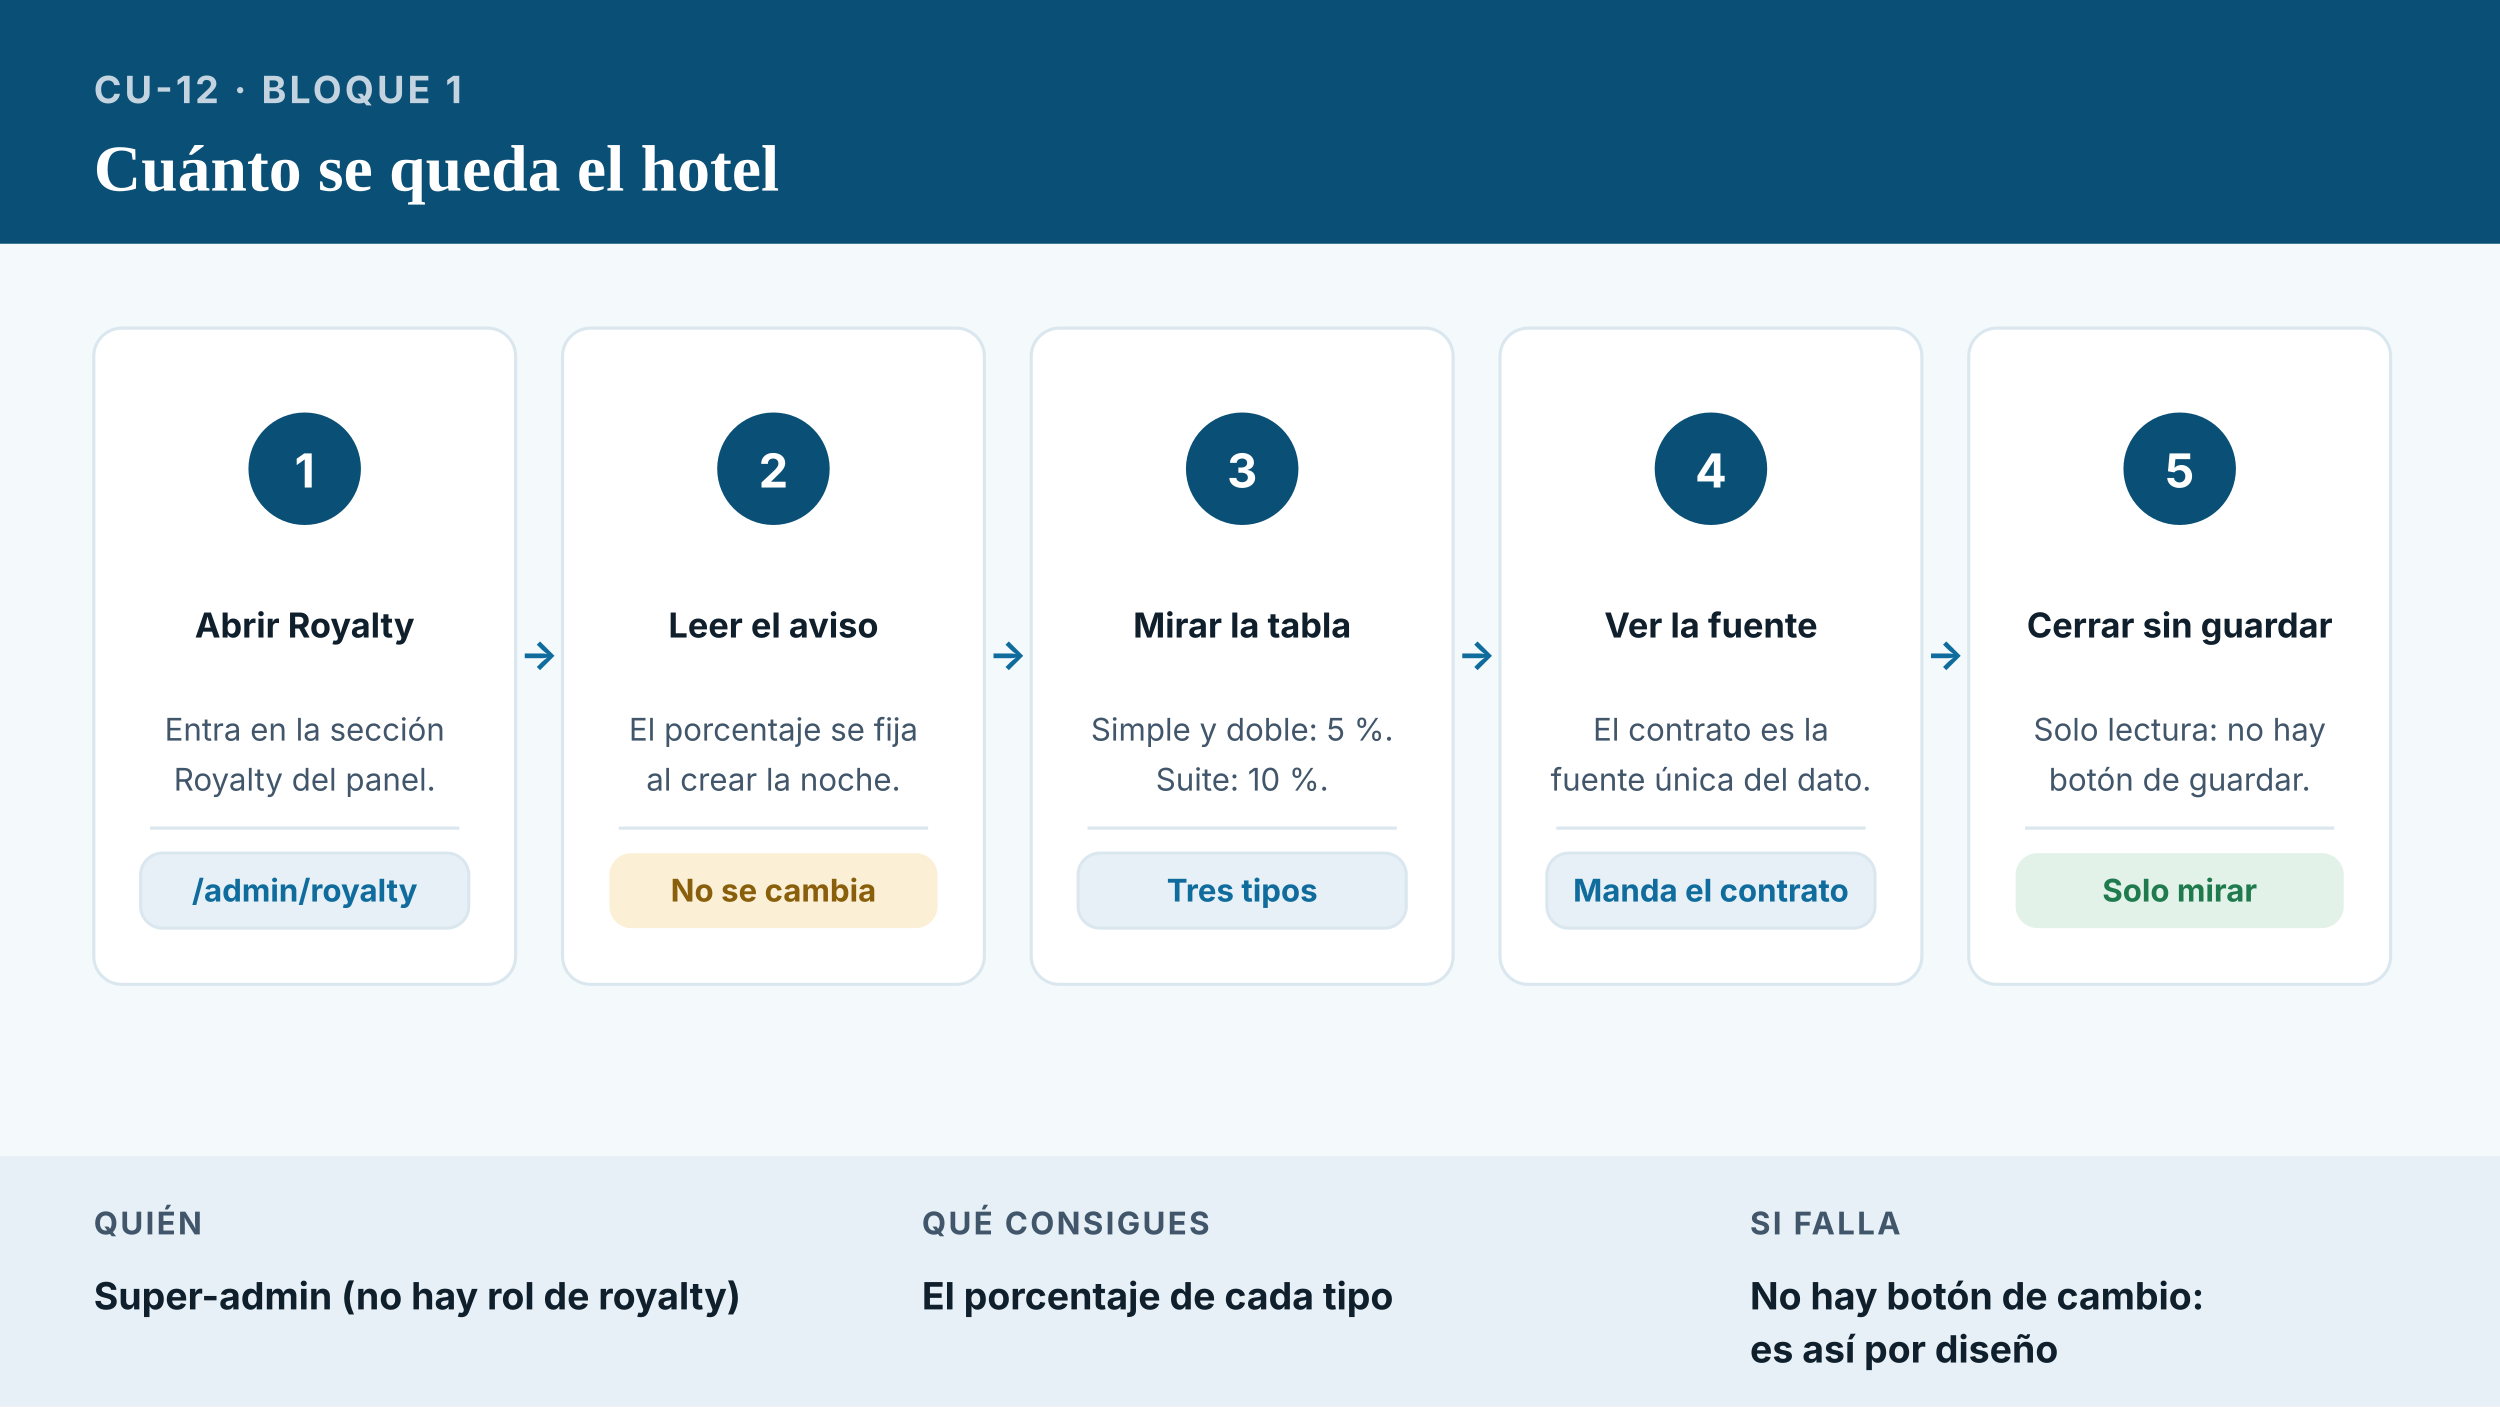
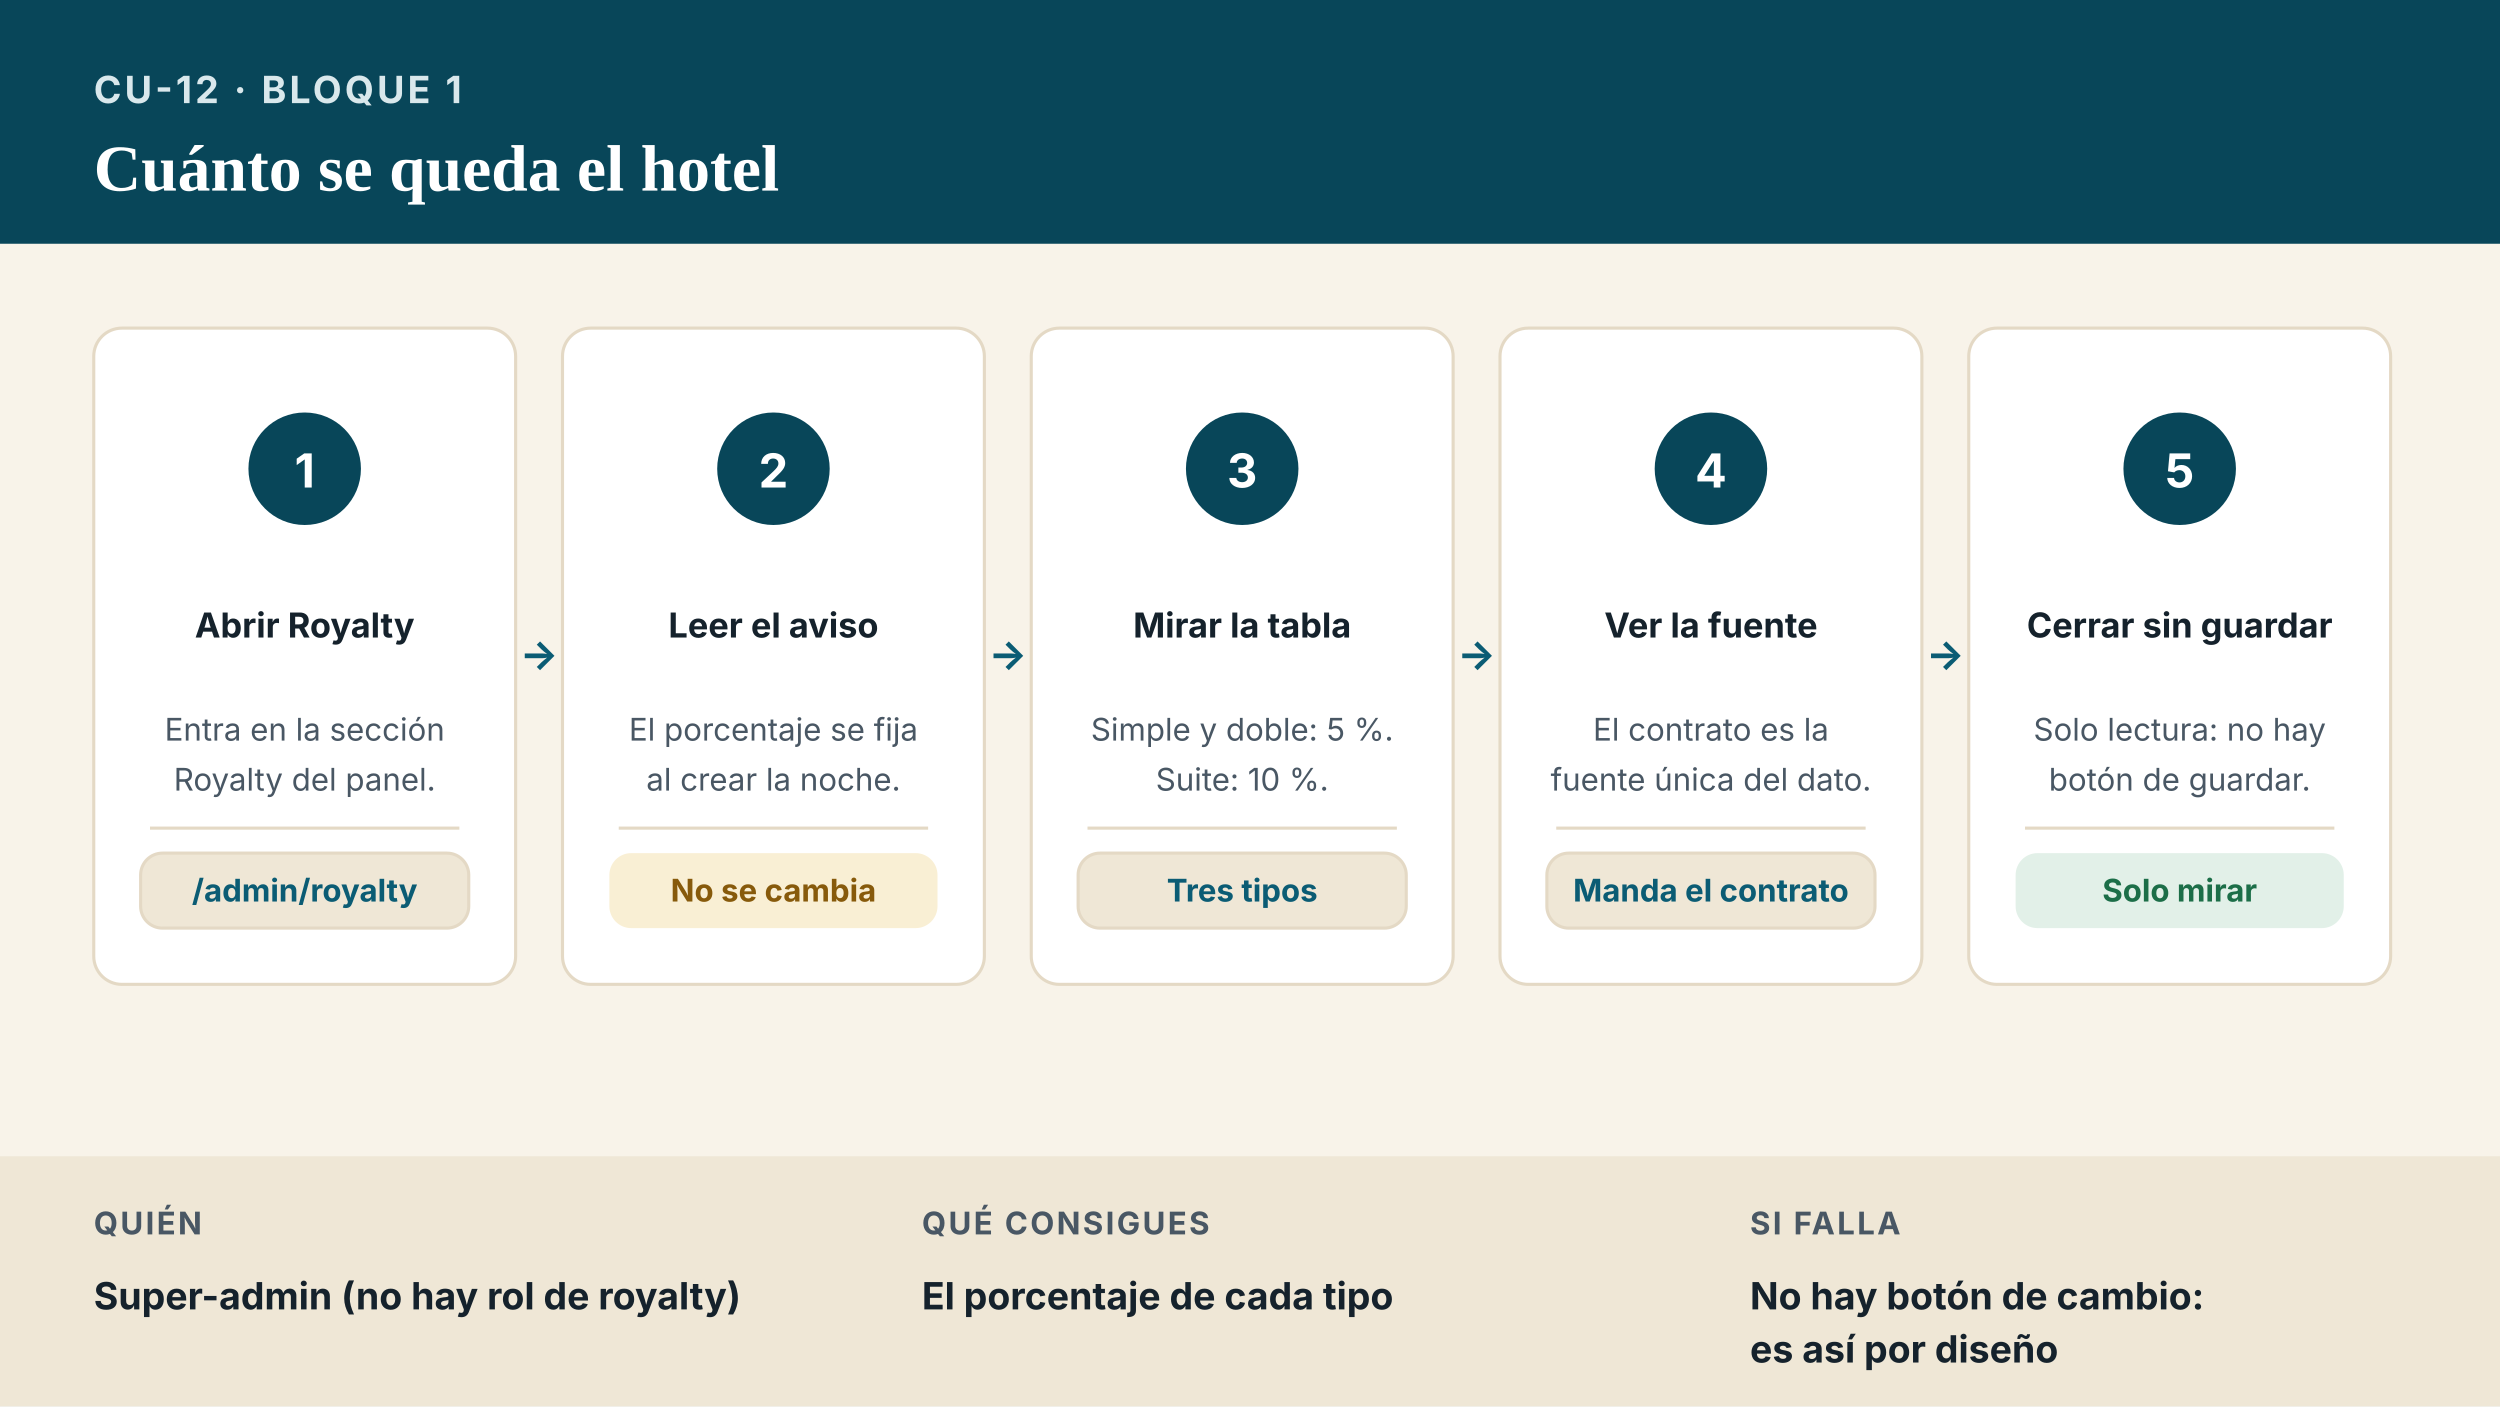
<svg xmlns="http://www.w3.org/2000/svg" viewBox="0 0 1600 900" width="1600" height="900" role="img" aria-labelledby="t d">
-   <rect width="1600" height="900" fill="#F4F9FC" />
-   <rect x="0" y="0" width="1600" height="156" fill="#0A4F75" />
-   <text x="60" y="66" font-family="'Hanken Grotesk', system-ui, -apple-system, 'Segoe UI', sans-serif" font-size="24" font-weight="700" fill="#C3D4E0" letter-spacing="2">CU-12 · BLOQUE 1</text>
+   <rect width="1600" height="900" fill="#F8F3E9" />
+   <rect x="0" y="0" width="1600" height="156" fill="#084659" />
+   <text x="60" y="66" font-family="'Hanken Grotesk', system-ui, -apple-system, 'Segoe UI', sans-serif" font-size="24" font-weight="700" fill="#D9E8EC" letter-spacing="2">CU-12 · BLOQUE 1</text>
  <text x="60" y="122" font-family="Fraunces, Georgia, 'Times New Roman', serif" font-size="42" font-weight="700" fill="#FFFFFF">Cuánto se queda el hotel</text>
-   <rect x="60" y="210" width="270" height="420" rx="18" fill="#FFFFFF" stroke="#DBE7EF" stroke-width="2" />
-   <circle cx="195" cy="300" r="36" fill="#0A4F75" />
+   <rect x="60" y="210" width="270" height="420" rx="18" fill="#FFFFFF" stroke="#E4D9C5" stroke-width="2" />
+   <circle cx="195" cy="300" r="36" fill="#084659" />
  <text x="195" y="312" text-anchor="middle" font-family="'Hanken Grotesk', system-ui, -apple-system, 'Segoe UI', sans-serif" font-size="30" font-weight="700" fill="#FFFFFF">1</text>
-   <text x="195" y="408" text-anchor="middle" font-family="'Hanken Grotesk', system-ui, -apple-system, 'Segoe UI', sans-serif" font-size="22" font-weight="700" fill="#101F2C">Abrir Royalty</text>
-   <text x="195" y="474" text-anchor="middle" font-family="'Hanken Grotesk', system-ui, -apple-system, 'Segoe UI', sans-serif" font-size="20" fill="#41566A">Entra en la sección</text>
-   <text x="195" y="506" text-anchor="middle" font-family="'Hanken Grotesk', system-ui, -apple-system, 'Segoe UI', sans-serif" font-size="20" fill="#41566A">Royalty del panel.</text>
-   <path d="M96 530 H294" stroke="#DBE7EF" stroke-width="2" fill="none" />
-   <rect x="90" y="546" width="210" height="48" rx="14" fill="#E6F0F6" stroke="#DBE7EF" stroke-width="2" />
-   <text x="195" y="577" text-anchor="middle" font-family="'Hanken Grotesk', system-ui, -apple-system, 'Segoe UI', sans-serif" font-size="20" font-weight="700" fill="#0F6C9C">/admin/royalty</text>
-   <rect x="360" y="210" width="270" height="420" rx="18" fill="#FFFFFF" stroke="#DBE7EF" stroke-width="2" />
-   <circle cx="495" cy="300" r="36" fill="#0A4F75" />
+   <text x="195" y="408" text-anchor="middle" font-family="'Hanken Grotesk', system-ui, -apple-system, 'Segoe UI', sans-serif" font-size="22" font-weight="700" fill="#15222C">Abrir Royalty</text>
+   <text x="195" y="474" text-anchor="middle" font-family="'Hanken Grotesk', system-ui, -apple-system, 'Segoe UI', sans-serif" font-size="20" fill="#495764">Entra en la sección</text>
+   <text x="195" y="506" text-anchor="middle" font-family="'Hanken Grotesk', system-ui, -apple-system, 'Segoe UI', sans-serif" font-size="20" fill="#495764">Royalty del panel.</text>
+   <path d="M96 530 H294" stroke="#E4D9C5" stroke-width="2" fill="none" />
+   <rect x="90" y="546" width="210" height="48" rx="14" fill="#EFE7D6" stroke="#E4D9C5" stroke-width="2" />
+   <text x="195" y="577" text-anchor="middle" font-family="'Hanken Grotesk', system-ui, -apple-system, 'Segoe UI', sans-serif" font-size="20" font-weight="700" fill="#0B5C74">/admin/royalty</text>
+   <rect x="360" y="210" width="270" height="420" rx="18" fill="#FFFFFF" stroke="#E4D9C5" stroke-width="2" />
+   <circle cx="495" cy="300" r="36" fill="#084659" />
  <text x="495" y="312" text-anchor="middle" font-family="'Hanken Grotesk', system-ui, -apple-system, 'Segoe UI', sans-serif" font-size="30" font-weight="700" fill="#FFFFFF">2</text>
-   <text x="495" y="408" text-anchor="middle" font-family="'Hanken Grotesk', system-ui, -apple-system, 'Segoe UI', sans-serif" font-size="22" font-weight="700" fill="#101F2C">Leer el aviso</text>
-   <text x="495" y="474" text-anchor="middle" font-family="'Hanken Grotesk', system-ui, -apple-system, 'Segoe UI', sans-serif" font-size="20" fill="#41566A">El porcentaje se fija</text>
-   <text x="495" y="506" text-anchor="middle" font-family="'Hanken Grotesk', system-ui, -apple-system, 'Segoe UI', sans-serif" font-size="20" fill="#41566A">al crear la noche.</text>
-   <path d="M396 530 H594" stroke="#DBE7EF" stroke-width="2" fill="none" />
-   <rect x="390" y="546" width="210" height="48" rx="14" fill="#FBF0D6" />
-   <text x="495" y="577" text-anchor="middle" font-family="'Hanken Grotesk', system-ui, -apple-system, 'Segoe UI', sans-serif" font-size="20" font-weight="700" fill="#8A5F0C">No se cambia</text>
-   <rect x="660" y="210" width="270" height="420" rx="18" fill="#FFFFFF" stroke="#DBE7EF" stroke-width="2" />
-   <circle cx="795" cy="300" r="36" fill="#0A4F75" />
+   <text x="495" y="408" text-anchor="middle" font-family="'Hanken Grotesk', system-ui, -apple-system, 'Segoe UI', sans-serif" font-size="22" font-weight="700" fill="#15222C">Leer el aviso</text>
+   <text x="495" y="474" text-anchor="middle" font-family="'Hanken Grotesk', system-ui, -apple-system, 'Segoe UI', sans-serif" font-size="20" fill="#495764">El porcentaje se fija</text>
+   <text x="495" y="506" text-anchor="middle" font-family="'Hanken Grotesk', system-ui, -apple-system, 'Segoe UI', sans-serif" font-size="20" fill="#495764">al crear la noche.</text>
+   <path d="M396 530 H594" stroke="#E4D9C5" stroke-width="2" fill="none" />
+   <rect x="390" y="546" width="210" height="48" rx="14" fill="#F9EFD4" />
+   <text x="495" y="577" text-anchor="middle" font-family="'Hanken Grotesk', system-ui, -apple-system, 'Segoe UI', sans-serif" font-size="20" font-weight="700" fill="#875A0B">No se cambia</text>
+   <rect x="660" y="210" width="270" height="420" rx="18" fill="#FFFFFF" stroke="#E4D9C5" stroke-width="2" />
+   <circle cx="795" cy="300" r="36" fill="#084659" />
  <text x="795" y="312" text-anchor="middle" font-family="'Hanken Grotesk', system-ui, -apple-system, 'Segoe UI', sans-serif" font-size="30" font-weight="700" fill="#FFFFFF">3</text>
-   <text x="795" y="408" text-anchor="middle" font-family="'Hanken Grotesk', system-ui, -apple-system, 'Segoe UI', sans-serif" font-size="22" font-weight="700" fill="#101F2C">Mirar la tabla</text>
-   <text x="795" y="474" text-anchor="middle" font-family="'Hanken Grotesk', system-ui, -apple-system, 'Segoe UI', sans-serif" font-size="20" fill="#41566A">Simple y doble: 5 %.</text>
-   <text x="795" y="506" text-anchor="middle" font-family="'Hanken Grotesk', system-ui, -apple-system, 'Segoe UI', sans-serif" font-size="20" fill="#41566A">Suite: 10 %.</text>
-   <path d="M696 530 H894" stroke="#DBE7EF" stroke-width="2" fill="none" />
-   <rect x="690" y="546" width="210" height="48" rx="14" fill="#E6F0F6" stroke="#DBE7EF" stroke-width="2" />
-   <text x="795" y="577" text-anchor="middle" font-family="'Hanken Grotesk', system-ui, -apple-system, 'Segoe UI', sans-serif" font-size="20" font-weight="700" fill="#0F6C9C">Tres tipos</text>
-   <rect x="960" y="210" width="270" height="420" rx="18" fill="#FFFFFF" stroke="#DBE7EF" stroke-width="2" />
-   <circle cx="1095" cy="300" r="36" fill="#0A4F75" />
+   <text x="795" y="408" text-anchor="middle" font-family="'Hanken Grotesk', system-ui, -apple-system, 'Segoe UI', sans-serif" font-size="22" font-weight="700" fill="#15222C">Mirar la tabla</text>
+   <text x="795" y="474" text-anchor="middle" font-family="'Hanken Grotesk', system-ui, -apple-system, 'Segoe UI', sans-serif" font-size="20" fill="#495764">Simple y doble: 5 %.</text>
+   <text x="795" y="506" text-anchor="middle" font-family="'Hanken Grotesk', system-ui, -apple-system, 'Segoe UI', sans-serif" font-size="20" fill="#495764">Suite: 10 %.</text>
+   <path d="M696 530 H894" stroke="#E4D9C5" stroke-width="2" fill="none" />
+   <rect x="690" y="546" width="210" height="48" rx="14" fill="#EFE7D6" stroke="#E4D9C5" stroke-width="2" />
+   <text x="795" y="577" text-anchor="middle" font-family="'Hanken Grotesk', system-ui, -apple-system, 'Segoe UI', sans-serif" font-size="20" font-weight="700" fill="#0B5C74">Tres tipos</text>
+   <rect x="960" y="210" width="270" height="420" rx="18" fill="#FFFFFF" stroke="#E4D9C5" stroke-width="2" />
+   <circle cx="1095" cy="300" r="36" fill="#084659" />
  <text x="1095" y="312" text-anchor="middle" font-family="'Hanken Grotesk', system-ui, -apple-system, 'Segoe UI', sans-serif" font-size="30" font-weight="700" fill="#FFFFFF">4</text>
-   <text x="1095" y="408" text-anchor="middle" font-family="'Hanken Grotesk', system-ui, -apple-system, 'Segoe UI', sans-serif" font-size="22" font-weight="700" fill="#101F2C">Ver la fuente</text>
-   <text x="1095" y="474" text-anchor="middle" font-family="'Hanken Grotesk', system-ui, -apple-system, 'Segoe UI', sans-serif" font-size="20" fill="#41566A">El contrato es la</text>
-   <text x="1095" y="506" text-anchor="middle" font-family="'Hanken Grotesk', system-ui, -apple-system, 'Segoe UI', sans-serif" font-size="20" fill="#41566A">fuente única del dato.</text>
-   <path d="M996 530 H1194" stroke="#DBE7EF" stroke-width="2" fill="none" />
-   <rect x="990" y="546" width="210" height="48" rx="14" fill="#E6F0F6" stroke="#DBE7EF" stroke-width="2" />
-   <text x="1095" y="577" text-anchor="middle" font-family="'Hanken Grotesk', system-ui, -apple-system, 'Segoe UI', sans-serif" font-size="20" font-weight="700" fill="#0F6C9C">Manda el contrato</text>
-   <rect x="1260" y="210" width="270" height="420" rx="18" fill="#FFFFFF" stroke="#DBE7EF" stroke-width="2" />
-   <circle cx="1395" cy="300" r="36" fill="#0A4F75" />
+   <text x="1095" y="408" text-anchor="middle" font-family="'Hanken Grotesk', system-ui, -apple-system, 'Segoe UI', sans-serif" font-size="22" font-weight="700" fill="#15222C">Ver la fuente</text>
+   <text x="1095" y="474" text-anchor="middle" font-family="'Hanken Grotesk', system-ui, -apple-system, 'Segoe UI', sans-serif" font-size="20" fill="#495764">El contrato es la</text>
+   <text x="1095" y="506" text-anchor="middle" font-family="'Hanken Grotesk', system-ui, -apple-system, 'Segoe UI', sans-serif" font-size="20" fill="#495764">fuente única del dato.</text>
+   <path d="M996 530 H1194" stroke="#E4D9C5" stroke-width="2" fill="none" />
+   <rect x="990" y="546" width="210" height="48" rx="14" fill="#EFE7D6" stroke="#E4D9C5" stroke-width="2" />
+   <text x="1095" y="577" text-anchor="middle" font-family="'Hanken Grotesk', system-ui, -apple-system, 'Segoe UI', sans-serif" font-size="20" font-weight="700" fill="#0B5C74">Manda el contrato</text>
+   <rect x="1260" y="210" width="270" height="420" rx="18" fill="#FFFFFF" stroke="#E4D9C5" stroke-width="2" />
+   <circle cx="1395" cy="300" r="36" fill="#084659" />
  <text x="1395" y="312" text-anchor="middle" font-family="'Hanken Grotesk', system-ui, -apple-system, 'Segoe UI', sans-serif" font-size="30" font-weight="700" fill="#FFFFFF">5</text>
-   <text x="1395" y="408" text-anchor="middle" font-family="'Hanken Grotesk', system-ui, -apple-system, 'Segoe UI', sans-serif" font-size="22" font-weight="700" fill="#101F2C">Cerrar sin guardar</text>
-   <text x="1395" y="474" text-anchor="middle" font-family="'Hanken Grotesk', system-ui, -apple-system, 'Segoe UI', sans-serif" font-size="20" fill="#41566A">Solo lectura: no hay</text>
-   <text x="1395" y="506" text-anchor="middle" font-family="'Hanken Grotesk', system-ui, -apple-system, 'Segoe UI', sans-serif" font-size="20" fill="#41566A">botón de guardar.</text>
-   <path d="M1296 530 H1494" stroke="#DBE7EF" stroke-width="2" fill="none" />
-   <rect x="1290" y="546" width="210" height="48" rx="14" fill="#E2F2E9" />
-   <text x="1395" y="577" text-anchor="middle" font-family="'Hanken Grotesk', system-ui, -apple-system, 'Segoe UI', sans-serif" font-size="20" font-weight="700" fill="#1F7A4D">Solo mirar</text>
-   <text x="345" y="428" text-anchor="middle" font-family="'Hanken Grotesk', system-ui, -apple-system, 'Segoe UI', sans-serif" font-size="26" font-weight="700" fill="#0F6C9C">→</text>
-   <text x="645" y="428" text-anchor="middle" font-family="'Hanken Grotesk', system-ui, -apple-system, 'Segoe UI', sans-serif" font-size="26" font-weight="700" fill="#0F6C9C">→</text>
-   <text x="945" y="428" text-anchor="middle" font-family="'Hanken Grotesk', system-ui, -apple-system, 'Segoe UI', sans-serif" font-size="26" font-weight="700" fill="#0F6C9C">→</text>
-   <text x="1245" y="428" text-anchor="middle" font-family="'Hanken Grotesk', system-ui, -apple-system, 'Segoe UI', sans-serif" font-size="26" font-weight="700" fill="#0F6C9C">→</text>
-   <rect x="0" y="740" width="1600" height="160" fill="#E6F0F6" />
-   <text x="60" y="790" font-family="'Hanken Grotesk', system-ui, -apple-system, 'Segoe UI', sans-serif" font-size="20" font-weight="700" fill="#41566A" letter-spacing="1.5">QUIÉN</text>
-   <text x="60" y="838" font-family="'Hanken Grotesk', system-ui, -apple-system, 'Segoe UI', sans-serif" font-size="24" font-weight="700" fill="#101F2C">Super-admin (no hay rol de royalty)</text>
-   <text x="590" y="790" font-family="'Hanken Grotesk', system-ui, -apple-system, 'Segoe UI', sans-serif" font-size="20" font-weight="700" fill="#41566A" letter-spacing="1.5">QUÉ CONSIGUES</text>
-   <text x="590" y="838" font-family="'Hanken Grotesk', system-ui, -apple-system, 'Segoe UI', sans-serif" font-size="24" font-weight="700" fill="#101F2C">El porcentaje de cada tipo</text>
-   <text x="1120" y="790" font-family="'Hanken Grotesk', system-ui, -apple-system, 'Segoe UI', sans-serif" font-size="20" font-weight="700" fill="#41566A" letter-spacing="1.5">SI FALLA</text>
-   <text x="1120" y="838" font-family="'Hanken Grotesk', system-ui, -apple-system, 'Segoe UI', sans-serif" font-size="24" font-weight="700" fill="#101F2C">No hay botón de cambio:</text>
-   <text x="1120" y="872" font-family="'Hanken Grotesk', system-ui, -apple-system, 'Segoe UI', sans-serif" font-size="24" font-weight="700" fill="#101F2C">es así por diseño</text>
+   <text x="1395" y="408" text-anchor="middle" font-family="'Hanken Grotesk', system-ui, -apple-system, 'Segoe UI', sans-serif" font-size="22" font-weight="700" fill="#15222C">Cerrar sin guardar</text>
+   <text x="1395" y="474" text-anchor="middle" font-family="'Hanken Grotesk', system-ui, -apple-system, 'Segoe UI', sans-serif" font-size="20" fill="#495764">Solo lectura: no hay</text>
+   <text x="1395" y="506" text-anchor="middle" font-family="'Hanken Grotesk', system-ui, -apple-system, 'Segoe UI', sans-serif" font-size="20" fill="#495764">botón de guardar.</text>
+   <path d="M1296 530 H1494" stroke="#E4D9C5" stroke-width="2" fill="none" />
+   <rect x="1290" y="546" width="210" height="48" rx="14" fill="#E2F0E8" />
+   <text x="1395" y="577" text-anchor="middle" font-family="'Hanken Grotesk', system-ui, -apple-system, 'Segoe UI', sans-serif" font-size="20" font-weight="700" fill="#1C6E48">Solo mirar</text>
+   <text x="345" y="428" text-anchor="middle" font-family="'Hanken Grotesk', system-ui, -apple-system, 'Segoe UI', sans-serif" font-size="26" font-weight="700" fill="#0B5C74">→</text>
+   <text x="645" y="428" text-anchor="middle" font-family="'Hanken Grotesk', system-ui, -apple-system, 'Segoe UI', sans-serif" font-size="26" font-weight="700" fill="#0B5C74">→</text>
+   <text x="945" y="428" text-anchor="middle" font-family="'Hanken Grotesk', system-ui, -apple-system, 'Segoe UI', sans-serif" font-size="26" font-weight="700" fill="#0B5C74">→</text>
+   <text x="1245" y="428" text-anchor="middle" font-family="'Hanken Grotesk', system-ui, -apple-system, 'Segoe UI', sans-serif" font-size="26" font-weight="700" fill="#0B5C74">→</text>
+   <rect x="0" y="740" width="1600" height="160" fill="#EFE7D6" />
+   <text x="60" y="790" font-family="'Hanken Grotesk', system-ui, -apple-system, 'Segoe UI', sans-serif" font-size="20" font-weight="700" fill="#495764" letter-spacing="1.5">QUIÉN</text>
+   <text x="60" y="838" font-family="'Hanken Grotesk', system-ui, -apple-system, 'Segoe UI', sans-serif" font-size="24" font-weight="700" fill="#15222C">Super-admin (no hay rol de royalty)</text>
+   <text x="590" y="790" font-family="'Hanken Grotesk', system-ui, -apple-system, 'Segoe UI', sans-serif" font-size="20" font-weight="700" fill="#495764" letter-spacing="1.5">QUÉ CONSIGUES</text>
+   <text x="590" y="838" font-family="'Hanken Grotesk', system-ui, -apple-system, 'Segoe UI', sans-serif" font-size="24" font-weight="700" fill="#15222C">El porcentaje de cada tipo</text>
+   <text x="1120" y="790" font-family="'Hanken Grotesk', system-ui, -apple-system, 'Segoe UI', sans-serif" font-size="20" font-weight="700" fill="#495764" letter-spacing="1.5">SI FALLA</text>
+   <text x="1120" y="838" font-family="'Hanken Grotesk', system-ui, -apple-system, 'Segoe UI', sans-serif" font-size="24" font-weight="700" fill="#15222C">No hay botón de cambio:</text>
+   <text x="1120" y="872" font-family="'Hanken Grotesk', system-ui, -apple-system, 'Segoe UI', sans-serif" font-size="24" font-weight="700" fill="#15222C">es así por diseño</text>
</svg>
